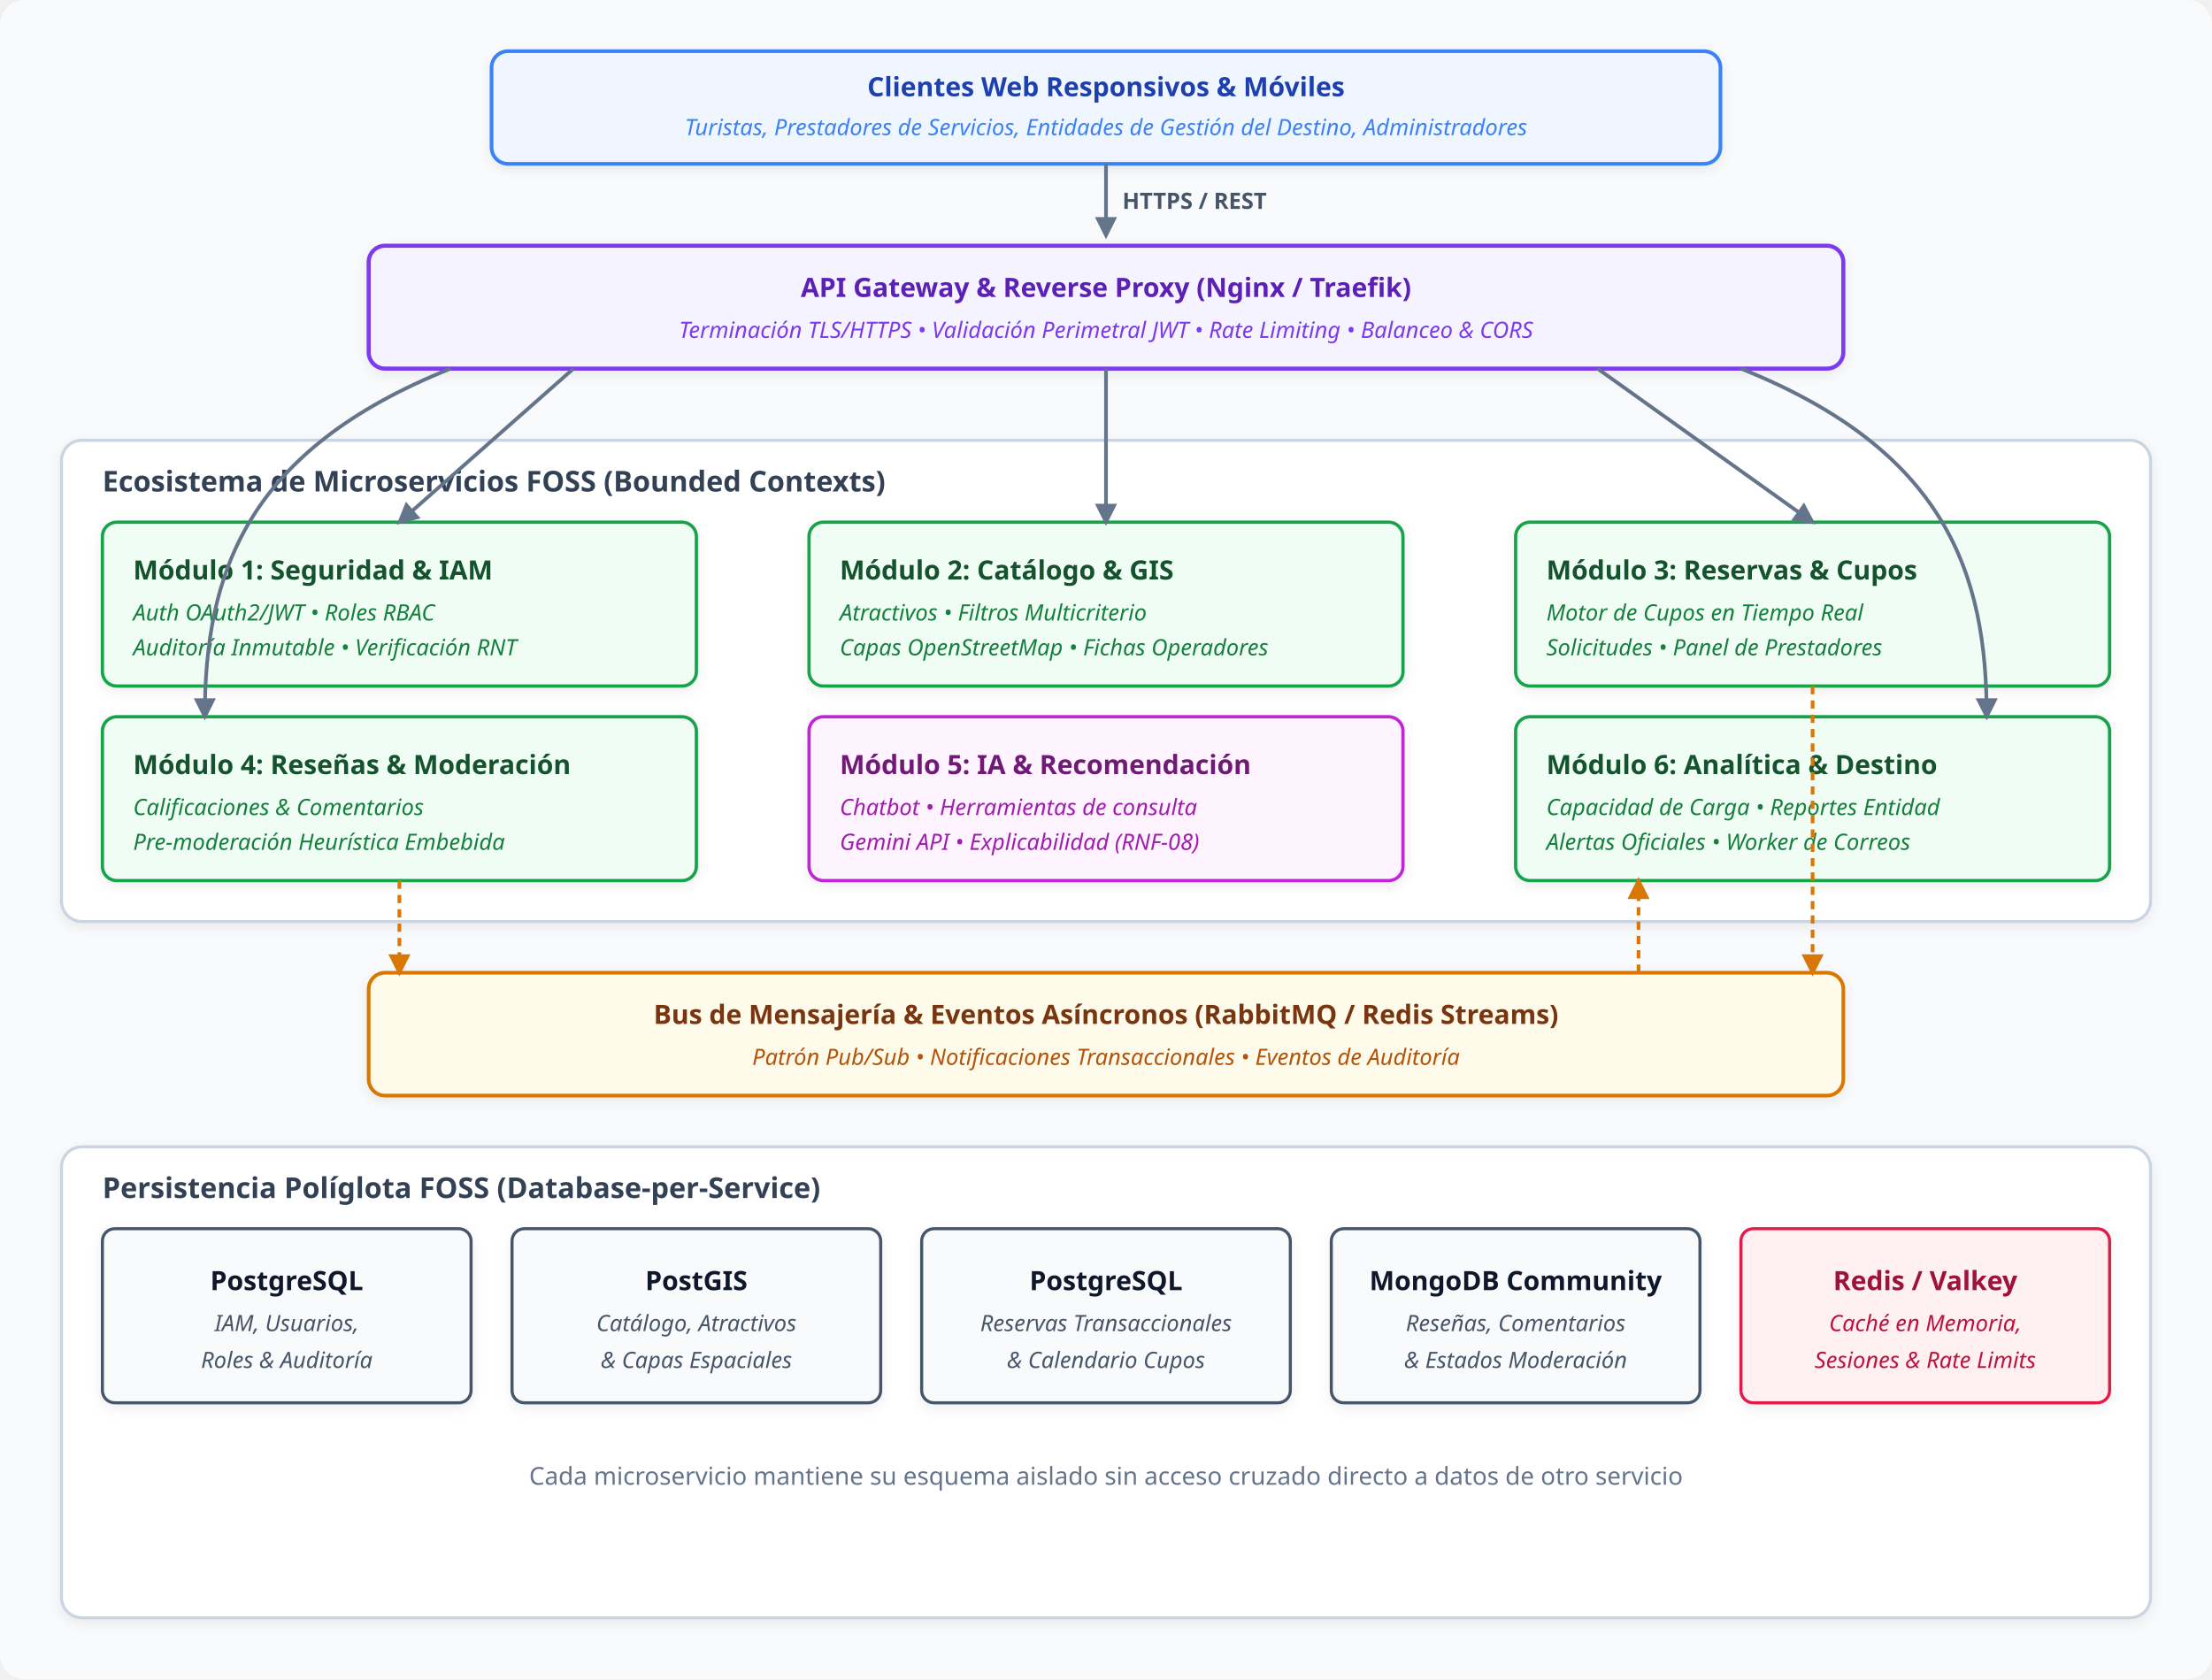
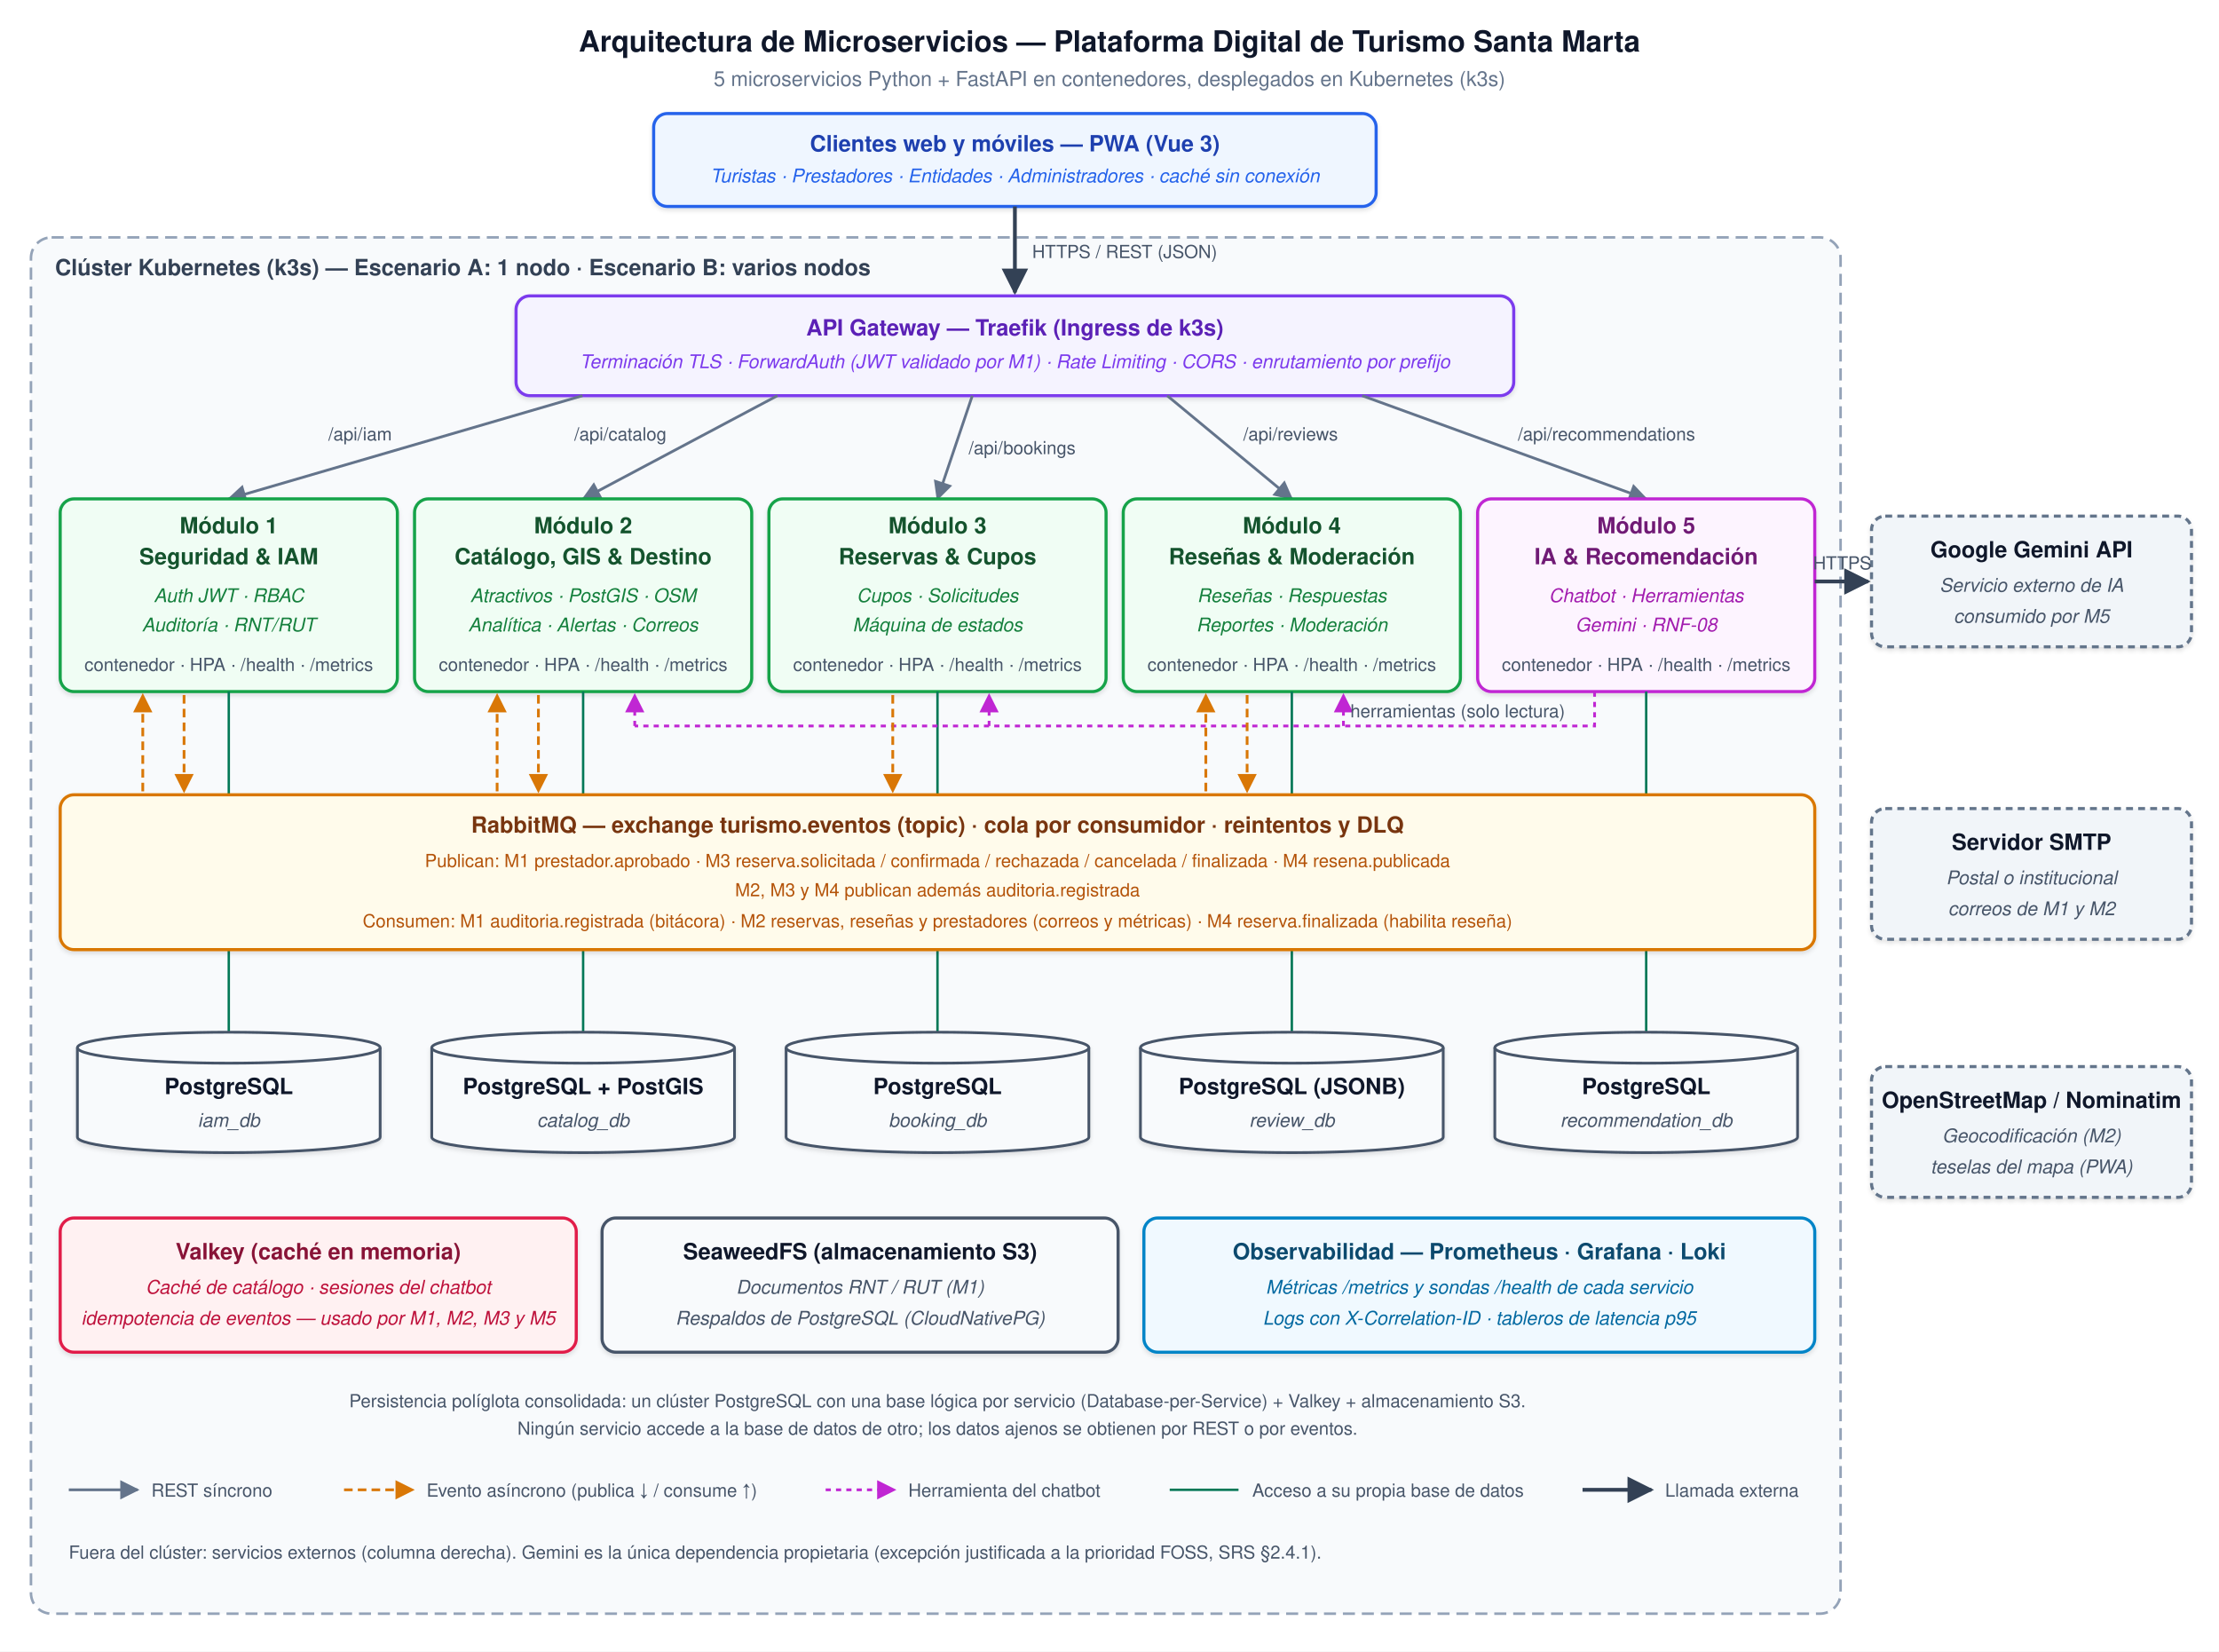
- <svg xmlns="http://www.w3.org/2000/svg" viewBox="0 0 1080 820" width="100%" height="100%">
+ <svg xmlns="http://www.w3.org/2000/svg" viewBox="0 0 1290 960" width="100%" height="100%">
  <defs>
    <style>
-       .title { font-family: 'Segoe UI', -apple-system, sans-serif; font-size: 16px; font-weight: bold; fill: #0f172a; }
-       .subtitle { font-family: 'Segoe UI', sans-serif; font-size: 12px; fill: #64748b; }
-       .node-title { font-family: 'Segoe UI', sans-serif; font-size: 13px; font-weight: bold; }
-       .node-desc { font-family: 'Segoe UI', sans-serif; font-size: 11px; font-style: italic; }
-       .group-title { font-family: 'Segoe UI', sans-serif; font-size: 14px; font-weight: bold; }
-       .wire { stroke: #64748b; stroke-width: 1.8; fill: none; }
-       .wire-event { stroke: #d97706; stroke-width: 1.8; stroke-dasharray: 4,3; fill: none; }
-       .wire-db { stroke: #047857; stroke-width: 1.5; fill: none; }
-     </style>
-     <filter id="shadow2" x="-2%" y="-3%" width="104%" height="108%" filterUnits="userSpaceOnUse">
-       <feDropShadow dx="0" dy="2" stdDeviation="3" flood-color="#000" flood-opacity="0.07" />
+     .title { font-family: 'Segoe UI', -apple-system, Helvetica, Arial, sans-serif; font-size: 17px; font-weight: bold; fill: #0f172a; }
+     .sub { font-family: 'Segoe UI', -apple-system, Helvetica, Arial, sans-serif; font-size: 12px; fill: #64748b; }
+     .nt { font-family: 'Segoe UI', -apple-system, Helvetica, Arial, sans-serif; font-size: 13px; font-weight: bold; }
+     .nd { font-family: 'Segoe UI', -apple-system, Helvetica, Arial, sans-serif; font-size: 11px; font-style: italic; }
+     .gt { font-family: 'Segoe UI', -apple-system, Helvetica, Arial, sans-serif; font-size: 13px; font-weight: bold; fill: #334155; }
+     .lbl { font-family: 'Segoe UI', -apple-system, Helvetica, Arial, sans-serif; font-size: 10.5px; fill: #475569; }
+     .lev { font-family: 'Segoe UI', -apple-system, Helvetica, Arial, sans-serif; font-size: 10.5px; fill: #b45309; }
+     .ci { font-family: 'Segoe UI', -apple-system, Helvetica, Arial, sans-serif; font-size: 12px; }
+     .ct { font-family: 'Segoe UI', -apple-system, Helvetica, Arial, sans-serif; font-size: 14px; font-weight: bold; }
+     .wire { stroke: #64748b; stroke-width: 1.6; fill: none; }
+     .wdb { stroke: #047857; stroke-width: 1.4; fill: none; }
+     .wev { stroke: #d97706; stroke-width: 1.6; stroke-dasharray: 5,3; fill: none; }
+     .wai { stroke: #c026d3; stroke-width: 1.6; stroke-dasharray: 3,3; fill: none; }
+     .wext { stroke: #334155; stroke-width: 2.2; fill: none; }
+   </style>
+     <filter id="sh" x="-5%" y="-5%" width="110%" height="120%">
+       <feDropShadow dx="0" dy="1.5" stdDeviation="1.5" flood-opacity="0.12" />
    </filter>
-     <marker id="arrow" markerWidth="6" markerHeight="6" refX="5" refY="3" orient="auto">
-       <polygon points="0 0, 6 3, 0 6" fill="#64748b" />
+     <marker id="a" viewBox="0 0 10 10" refX="9" refY="5" markerWidth="7" markerHeight="7" orient="auto-start-reverse">
+       <path d="M0,0 L10,5 L0,10 z" fill="#64748b" />
    </marker>
-     <marker id="arrow-event" markerWidth="6" markerHeight="6" refX="5" refY="3" orient="auto">
-       <polygon points="0 0, 6 3, 0 6" fill="#d97706" />
+     <marker id="ae" viewBox="0 0 10 10" refX="9" refY="5" markerWidth="7" markerHeight="7" orient="auto-start-reverse">
+       <path d="M0,0 L10,5 L0,10 z" fill="#d97706" />
+     </marker>
+     <marker id="ai" viewBox="0 0 10 10" refX="9" refY="5" markerWidth="7" markerHeight="7" orient="auto-start-reverse">
+       <path d="M0,0 L10,5 L0,10 z" fill="#c026d3" />
+     </marker>
+     <marker id="ax" viewBox="0 0 10 10" refX="9" refY="5" markerWidth="7" markerHeight="7" orient="auto-start-reverse">
+       <path d="M0,0 L10,5 L0,10 z" fill="#334155" />
    </marker>
  </defs>
-   <rect width="1080" height="820" fill="#f8fafc" rx="12" />
-   <rect x="240" y="25" width="600" height="55" rx="8" fill="#eff6ff" stroke="#3b82f6" stroke-width="1.8" filter="url(#shadow2)" />
-   <text x="540" y="47" text-anchor="middle" class="node-title" fill="#1e40af">Clientes Web Responsivos &amp; Móviles</text>
-   <text x="540" y="66" text-anchor="middle" class="node-desc" fill="#3b82f6">Turistas, Prestadores de Servicios, Entidades de Gestión del Destino, Administradores</text>
-   <path d="M 540 80 L 540 115" class="wire" marker-end="url(#arrow)" />
-   <text x="548" y="102" font-family="'Segoe UI', sans-serif" font-size="11px" font-weight="bold" fill="#475569">HTTPS / REST</text>
-   <rect x="180" y="120" width="720" height="60" rx="8" fill="#f5f3ff" stroke="#7c3aed" stroke-width="2" filter="url(#shadow2)" />
-   <text x="540" y="145" text-anchor="middle" class="node-title" fill="#5b21b6">API Gateway &amp; Reverse Proxy (Nginx / Traefik)</text>
-   <text x="540" y="165" text-anchor="middle" class="node-desc" fill="#7c3aed">Terminación TLS/HTTPS • Validación Perimetral JWT • Rate Limiting • Balanceo &amp; CORS</text>
-   <rect x="30" y="215" width="1020" height="235" rx="10" fill="#ffffff" stroke="#cbd5e1" stroke-width="1.5" filter="url(#shadow2)" />
-   <text x="50" y="240" class="group-title" fill="#334155">Ecosistema de Microservicios FOSS (Bounded Contexts)</text>
-   <g transform="translate(50, 255)">
-     <rect width="290" height="80" rx="7" fill="#f0fdf4" stroke="#16a34a" stroke-width="1.6" filter="url(#shadow2)" />
-     <text x="15" y="28" class="node-title" fill="#14532d">Módulo 1: Seguridad &amp; IAM</text>
-     <text x="15" y="48" class="node-desc" fill="#15803d">Auth OAuth2/JWT • Roles RBAC</text>
-     <text x="15" y="65" class="node-desc" fill="#15803d">Auditoría Inmutable • Verificación RNT</text>
-   </g>
-   <g transform="translate(395, 255)">
-     <rect width="290" height="80" rx="7" fill="#f0fdf4" stroke="#16a34a" stroke-width="1.6" filter="url(#shadow2)" />
-     <text x="15" y="28" class="node-title" fill="#14532d">Módulo 2: Catálogo &amp; GIS</text>
-     <text x="15" y="48" class="node-desc" fill="#15803d">Atractivos • Filtros Multicriterio</text>
-     <text x="15" y="65" class="node-desc" fill="#15803d">Capas OpenStreetMap • Fichas Operadores</text>
-   </g>
-   <g transform="translate(740, 255)">
-     <rect width="290" height="80" rx="7" fill="#f0fdf4" stroke="#16a34a" stroke-width="1.6" filter="url(#shadow2)" />
-     <text x="15" y="28" class="node-title" fill="#14532d">Módulo 3: Reservas &amp; Cupos</text>
-     <text x="15" y="48" class="node-desc" fill="#15803d">Motor de Cupos en Tiempo Real</text>
-     <text x="15" y="65" class="node-desc" fill="#15803d">Solicitudes • Panel de Prestadores</text>
-   </g>
-   <g transform="translate(50, 350)">
-     <rect width="290" height="80" rx="7" fill="#f0fdf4" stroke="#16a34a" stroke-width="1.6" filter="url(#shadow2)" />
-     <text x="15" y="28" class="node-title" fill="#14532d">Módulo 4: Reseñas &amp; Moderación</text>
-     <text x="15" y="48" class="node-desc" fill="#15803d">Calificaciones &amp; Comentarios</text>
-     <text x="15" y="65" class="node-desc" fill="#15803d">Pre-moderación Heurística Embebida</text>
-   </g>
-   <g transform="translate(395, 350)">
-     <rect width="290" height="80" rx="7" fill="#fdf4ff" stroke="#c026d3" stroke-width="1.6" filter="url(#shadow2)" />
-     <text x="15" y="28" class="node-title" fill="#701a75">Módulo 5: IA &amp; Recomendación</text>
-     <text x="15" y="48" class="node-desc" fill="#a21caf">Chatbot • Herramientas de consulta</text>
-     <text x="15" y="65" class="node-desc" fill="#a21caf">Gemini API • Explicabilidad (RNF-08)</text>
-   </g>
-   <g transform="translate(740, 350)">
-     <rect width="290" height="80" rx="7" fill="#f0fdf4" stroke="#16a34a" stroke-width="1.6" filter="url(#shadow2)" />
-     <text x="15" y="28" class="node-title" fill="#14532d">Módulo 6: Analítica &amp; Destino</text>
-     <text x="15" y="48" class="node-desc" fill="#15803d">Capacidad de Carga • Reportes Entidad</text>
-     <text x="15" y="65" class="node-desc" fill="#15803d">Alertas Oficiales • Worker de Correos</text>
-   </g>
-   <path d="M 280 180 L 195 255" class="wire" marker-end="url(#arrow)" />
-   <path d="M 540 180 L 540 255" class="wire" marker-end="url(#arrow)" />
-   <path d="M 780 180 L 885 255" class="wire" marker-end="url(#arrow)" />
-   <path d="M 220 180 C 120 220, 100 280, 100 350" class="wire" marker-end="url(#arrow)" />
-   <path d="M 850 180 C 950 220, 970 280, 970 350" class="wire" marker-end="url(#arrow)" />
-   <rect x="180" y="475" width="720" height="60" rx="8" fill="#fffbeb" stroke="#d97706" stroke-width="1.8" filter="url(#shadow2)" />
-   <text x="540" y="500" text-anchor="middle" class="node-title" fill="#78350f">Bus de Mensajería &amp; Eventos Asíncronos (RabbitMQ / Redis Streams)</text>
-   <text x="540" y="520" text-anchor="middle" class="node-desc" fill="#b45309">Patrón Pub/Sub • Notificaciones Transaccionales • Eventos de Auditoría</text>
-   <path d="M 885 335 L 885 475" class="wire-event" marker-end="url(#arrow-event)" />
-   <path d="M 195 430 L 195 475" class="wire-event" marker-end="url(#arrow-event)" />
-   <path d="M 800 475 L 800 430" class="wire-event" marker-end="url(#arrow-event)" />
-   <rect x="30" y="560" width="1020" height="230" rx="10" fill="#ffffff" stroke="#cbd5e1" stroke-width="1.5" filter="url(#shadow2)" />
-   <text x="50" y="585" class="group-title" fill="#334155">Persistencia Políglota FOSS (Database-per-Service)</text>
-   <g transform="translate(50, 600)">
-     <rect width="180" height="85" rx="6" fill="#f8fafc" stroke="#475569" stroke-width="1.5" filter="url(#shadow2)" />
-     <text x="90" y="30" text-anchor="middle" class="node-title" fill="#0f172a">PostgreSQL</text>
-     <text x="90" y="50" text-anchor="middle" class="node-desc" fill="#475569">IAM, Usuarios,</text>
-     <text x="90" y="68" text-anchor="middle" class="node-desc" fill="#475569">Roles &amp; Auditoría</text>
-   </g>
-   <g transform="translate(250, 600)">
-     <rect width="180" height="85" rx="6" fill="#f8fafc" stroke="#475569" stroke-width="1.5" filter="url(#shadow2)" />
-     <text x="90" y="30" text-anchor="middle" class="node-title" fill="#0f172a">PostGIS</text>
-     <text x="90" y="50" text-anchor="middle" class="node-desc" fill="#475569">Catálogo, Atractivos</text>
-     <text x="90" y="68" text-anchor="middle" class="node-desc" fill="#475569">&amp; Capas Espaciales</text>
-   </g>
-   <g transform="translate(450, 600)">
-     <rect width="180" height="85" rx="6" fill="#f8fafc" stroke="#475569" stroke-width="1.5" filter="url(#shadow2)" />
-     <text x="90" y="30" text-anchor="middle" class="node-title" fill="#0f172a">PostgreSQL</text>
-     <text x="90" y="50" text-anchor="middle" class="node-desc" fill="#475569">Reservas Transaccionales</text>
-     <text x="90" y="68" text-anchor="middle" class="node-desc" fill="#475569">&amp; Calendario Cupos</text>
-   </g>
-   <g transform="translate(650, 600)">
-     <rect width="180" height="85" rx="6" fill="#f8fafc" stroke="#475569" stroke-width="1.5" filter="url(#shadow2)" />
-     <text x="90" y="30" text-anchor="middle" class="node-title" fill="#0f172a">MongoDB Community</text>
-     <text x="90" y="50" text-anchor="middle" class="node-desc" fill="#475569">Reseñas, Comentarios</text>
-     <text x="90" y="68" text-anchor="middle" class="node-desc" fill="#475569">&amp; Estados Moderación</text>
-   </g>
-   <g transform="translate(850, 600)">
-     <rect width="180" height="85" rx="6" fill="#fff1f2" stroke="#e11d48" stroke-width="1.5" filter="url(#shadow2)" />
-     <text x="90" y="30" text-anchor="middle" class="node-title" fill="#9f1239">Redis / Valkey</text>
-     <text x="90" y="50" text-anchor="middle" class="node-desc" fill="#be123c">Caché en Memoria,</text>
-     <text x="90" y="68" text-anchor="middle" class="node-desc" fill="#be123c">Sesiones &amp; Rate Limits</text>
-   </g>
-   <text x="540" y="725" text-anchor="middle" font-family="'Segoe UI', sans-serif" font-size="12px" fill="#64748b">Cada microservicio mantiene su esquema aislado sin acceso cruzado directo a datos de otro servicio</text>
+   <rect width="1290" height="960" fill="#ffffff" />
+   <text x="645" y="30" class="title" text-anchor="middle">Arquitectura de Microservicios — Plataforma Digital de Turismo Santa Marta</text>
+   <text x="645" y="50" class="sub" text-anchor="middle">5 microservicios Python + FastAPI en contenedores, desplegados en Kubernetes (k3s)</text>
+   <rect x="380" y="66" width="420" height="54" rx="8" fill="#eff6ff" stroke="#2563eb" stroke-width="1.8" filter="url(#sh)" />
+   <text x="590" y="88" class="nt" text-anchor="middle" fill="#1e40af">Clientes web y móviles — PWA (Vue 3)</text>
+   <text x="590" y="106" class="nd" text-anchor="middle" fill="#2563eb">Turistas · Prestadores · Entidades · Administradores · caché sin conexión</text>
+   <rect x="18" y="138" width="1052" height="800" rx="12" fill="#f8fafc" stroke="#94a3b8" stroke-width="1.5" stroke-dasharray="7,4" />
+   <text x="32" y="160" class="gt" text-anchor="start">Clúster Kubernetes (k3s) — Escenario A: 1 nodo · Escenario B: varios nodos</text>
+   <path d="M 590 120 L 590 170" class="wext" marker-end="url(#ax)" />
+   <text x="600" y="150" class="lbl" text-anchor="start">HTTPS / REST (JSON)</text>
+   <rect x="300" y="172" width="580" height="58" rx="8" fill="#f5f3ff" stroke="#7c3aed" stroke-width="1.8" filter="url(#sh)" />
+   <text x="590" y="195" class="nt" text-anchor="middle" fill="#5b21b6">API Gateway — Traefik (Ingress de k3s)</text>
+   <text x="590" y="214" class="nd" text-anchor="middle" fill="#7c3aed">Terminación TLS · ForwardAuth (JWT validado por M1) · Rate Limiting · CORS · enrutamiento por prefijo</text>
+   <path d="M 338.65 230 L 133.0 290" class="wire" marker-end="url(#a)" />
+   <text x="227.825" y="256.0" class="lbl" text-anchor="end">/api/iam</text>
+   <rect x="35" y="290" width="196" height="112" rx="8" fill="#f0fdf4" stroke="#16a34a" stroke-width="1.8" filter="url(#sh)" />
+   <text x="133.0" y="310" class="nt" text-anchor="middle" fill="#14532d">Módulo 1</text>
+   <text x="133.0" y="328" class="nt" text-anchor="middle" fill="#14532d">Seguridad &amp; IAM</text>
+   <text x="133.0" y="350" class="nd" text-anchor="middle" fill="#15803d">Auth JWT · RBAC</text>
+   <text x="133.0" y="367" class="nd" text-anchor="middle" fill="#15803d">Auditoría · RNT/RUT</text>
+   <text x="133.0" y="390" class="lbl" text-anchor="middle">contenedor · HPA · /health · /metrics</text>
+   <path d="M 451.95 230 L 339.0 290" class="wire" marker-end="url(#a)" />
+   <text x="387.475" y="256.0" class="lbl" text-anchor="end">/api/catalog</text>
+   <rect x="241" y="290" width="196" height="112" rx="8" fill="#f0fdf4" stroke="#16a34a" stroke-width="1.8" filter="url(#sh)" />
+   <text x="339.0" y="310" class="nt" text-anchor="middle" fill="#14532d">Módulo 2</text>
+   <text x="339.0" y="328" class="nt" text-anchor="middle" fill="#14532d">Catálogo, GIS &amp; Destino</text>
+   <text x="339.0" y="350" class="nd" text-anchor="middle" fill="#15803d">Atractivos · PostGIS · OSM</text>
+   <text x="339.0" y="367" class="nd" text-anchor="middle" fill="#15803d">Analítica · Alertas · Correos</text>
+   <text x="339.0" y="390" class="lbl" text-anchor="middle">contenedor · HPA · /health · /metrics</text>
+   <path d="M 565.25 230 L 545.0 290" class="wire" marker-end="url(#a)" />
+   <text x="563.125" y="264.0" class="lbl" text-anchor="start">/api/bookings</text>
+   <rect x="447" y="290" width="196" height="112" rx="8" fill="#f0fdf4" stroke="#16a34a" stroke-width="1.8" filter="url(#sh)" />
+   <text x="545.0" y="310" class="nt" text-anchor="middle" fill="#14532d">Módulo 3</text>
+   <text x="545.0" y="328" class="nt" text-anchor="middle" fill="#14532d">Reservas &amp; Cupos</text>
+   <text x="545.0" y="350" class="nd" text-anchor="middle" fill="#15803d">Cupos · Solicitudes</text>
+   <text x="545.0" y="367" class="nd" text-anchor="middle" fill="#15803d">Máquina de estados</text>
+   <text x="545.0" y="390" class="lbl" text-anchor="middle">contenedor · HPA · /health · /metrics</text>
+   <path d="M 678.55 230 L 751.0 290" class="wire" marker-end="url(#a)" />
+   <text x="722.775" y="256.0" class="lbl" text-anchor="start">/api/reviews</text>
+   <rect x="653" y="290" width="196" height="112" rx="8" fill="#f0fdf4" stroke="#16a34a" stroke-width="1.8" filter="url(#sh)" />
+   <text x="751.0" y="310" class="nt" text-anchor="middle" fill="#14532d">Módulo 4</text>
+   <text x="751.0" y="328" class="nt" text-anchor="middle" fill="#14532d">Reseñas &amp; Moderación</text>
+   <text x="751.0" y="350" class="nd" text-anchor="middle" fill="#15803d">Reseñas · Respuestas</text>
+   <text x="751.0" y="367" class="nd" text-anchor="middle" fill="#15803d">Reportes · Moderación</text>
+   <text x="751.0" y="390" class="lbl" text-anchor="middle">contenedor · HPA · /health · /metrics</text>
+   <path d="M 791.85 230 L 957.0 290" class="wire" marker-end="url(#a)" />
+   <text x="882.425" y="256.0" class="lbl" text-anchor="start">/api/recommendations</text>
+   <rect x="859" y="290" width="196" height="112" rx="8" fill="#fdf4ff" stroke="#c026d3" stroke-width="1.8" filter="url(#sh)" />
+   <text x="957.0" y="310" class="nt" text-anchor="middle" fill="#701a75">Módulo 5</text>
+   <text x="957.0" y="328" class="nt" text-anchor="middle" fill="#701a75">IA &amp; Recomendación</text>
+   <text x="957.0" y="350" class="nd" text-anchor="middle" fill="#a21caf">Chatbot · Herramientas</text>
+   <text x="957.0" y="367" class="nd" text-anchor="middle" fill="#a21caf">Gemini · RNF-08</text>
+   <text x="957.0" y="390" class="lbl" text-anchor="middle">contenedor · HPA · /health · /metrics</text>
+   <path d="M 133.0 402 L 133.0 600" class="wdb" />
+   <path d="M 339.0 402 L 339.0 600" class="wdb" />
+   <path d="M 545.0 402 L 545.0 600" class="wdb" />
+   <path d="M 751.0 402 L 751.0 600" class="wdb" />
+   <path d="M 957.0 402 L 957.0 600" class="wdb" />
+   <path d="M 927.0 402 L 927.0 422 L 369.0 422" class="wai" />
+   <path d="M 369.0 422 L 369.0 404" class="wai" marker-end="url(#ai)" />
+   <path d="M 575.0 422 L 575.0 404" class="wai" marker-end="url(#ai)" />
+   <path d="M 781.0 422 L 781.0 404" class="wai" marker-end="url(#ai)" />
+   <text x="785.0" y="417" class="lbl" text-anchor="start" fill="#a21caf">herramientas (solo lectura)</text>
+   <rect x="35" y="462" width="1020" height="90" rx="8" fill="#fffbeb" stroke="#d97706" stroke-width="1.8" filter="url(#sh)" />
+   <text x="545" y="484" class="nt" text-anchor="middle" fill="#78350f">RabbitMQ — exchange turismo.eventos (topic) · cola por consumidor · reintentos y DLQ</text>
+   <text x="545" y="504" class="lev" text-anchor="middle">Publican: M1 prestador.aprobado · M3 reserva.solicitada / confirmada / rechazada / cancelada / finalizada · M4 resena.publicada</text>
+   <text x="545" y="521" class="lev" text-anchor="middle">M2, M3 y M4 publican además auditoria.registrada</text>
+   <text x="545" y="539" class="lev" text-anchor="middle">Consumen: M1 auditoria.registrada (bitácora) · M2 reservas, reseñas y prestadores (correos y métricas) · M4 reserva.finalizada (habilita reseña)</text>
+   <path d="M 107.0 404 L 107.0 460" class="wev" marker-end="url(#ae)" />
+   <path d="M 83.0 460 L 83.0 404" class="wev" marker-end="url(#ae)" />
+   <path d="M 313.0 404 L 313.0 460" class="wev" marker-end="url(#ae)" />
+   <path d="M 289.0 460 L 289.0 404" class="wev" marker-end="url(#ae)" />
+   <path d="M 519.0 404 L 519.0 460" class="wev" marker-end="url(#ae)" />
+   <path d="M 725.0 404 L 725.0 460" class="wev" marker-end="url(#ae)" />
+   <path d="M 701.0 460 L 701.0 404" class="wev" marker-end="url(#ae)" />
+   <path d="M 45.0 609 A 88.0 9 0 0 1 221.0 609 L 221.0 661 A 88.0 9 0 0 1 45.0 661 Z" fill="#f8fafc" stroke="#475569" stroke-width="1.6" filter="url(#sh)" />
+   <path d="M 45.0 609 A 88.0 9 0 0 0 221.0 609" fill="none" stroke="#475569" stroke-width="1.6" />
+   <text x="133.0" y="636" class="nt" text-anchor="middle" fill="#0f172a">PostgreSQL</text>
+   <text x="133.0" y="655" class="nd" text-anchor="middle" fill="#475569">iam_db</text>
+   <path d="M 251.0 609 A 88.0 9 0 0 1 427.0 609 L 427.0 661 A 88.0 9 0 0 1 251.0 661 Z" fill="#f8fafc" stroke="#475569" stroke-width="1.6" filter="url(#sh)" />
+   <path d="M 251.0 609 A 88.0 9 0 0 0 427.0 609" fill="none" stroke="#475569" stroke-width="1.6" />
+   <text x="339.0" y="636" class="nt" text-anchor="middle" fill="#0f172a">PostgreSQL + PostGIS</text>
+   <text x="339.0" y="655" class="nd" text-anchor="middle" fill="#475569">catalog_db</text>
+   <path d="M 457.0 609 A 88.0 9 0 0 1 633.0 609 L 633.0 661 A 88.0 9 0 0 1 457.0 661 Z" fill="#f8fafc" stroke="#475569" stroke-width="1.6" filter="url(#sh)" />
+   <path d="M 457.0 609 A 88.0 9 0 0 0 633.0 609" fill="none" stroke="#475569" stroke-width="1.6" />
+   <text x="545.0" y="636" class="nt" text-anchor="middle" fill="#0f172a">PostgreSQL</text>
+   <text x="545.0" y="655" class="nd" text-anchor="middle" fill="#475569">booking_db</text>
+   <path d="M 663.0 609 A 88.0 9 0 0 1 839.0 609 L 839.0 661 A 88.0 9 0 0 1 663.0 661 Z" fill="#f8fafc" stroke="#475569" stroke-width="1.6" filter="url(#sh)" />
+   <path d="M 663.0 609 A 88.0 9 0 0 0 839.0 609" fill="none" stroke="#475569" stroke-width="1.6" />
+   <text x="751.0" y="636" class="nt" text-anchor="middle" fill="#0f172a">PostgreSQL (JSONB)</text>
+   <text x="751.0" y="655" class="nd" text-anchor="middle" fill="#475569">review_db</text>
+   <path d="M 869.0 609 A 88.0 9 0 0 1 1045.0 609 L 1045.0 661 A 88.0 9 0 0 1 869.0 661 Z" fill="#f8fafc" stroke="#475569" stroke-width="1.6" filter="url(#sh)" />
+   <path d="M 869.0 609 A 88.0 9 0 0 0 1045.0 609" fill="none" stroke="#475569" stroke-width="1.6" />
+   <text x="957.0" y="636" class="nt" text-anchor="middle" fill="#0f172a">PostgreSQL</text>
+   <text x="957.0" y="655" class="nd" text-anchor="middle" fill="#475569">recommendation_db</text>
+   <rect x="35" y="708" width="300" height="78" rx="8" fill="#fff1f2" stroke="#e11d48" stroke-width="1.8" filter="url(#sh)" />
+   <text x="185" y="732" class="nt" text-anchor="middle" fill="#881337">Valkey (caché en memoria)</text>
+   <text x="185" y="752" class="nd" text-anchor="middle" fill="#be123c">Caché de catálogo · sesiones del chatbot</text>
+   <text x="185" y="770" class="nd" text-anchor="middle" fill="#be123c">idempotencia de eventos — usado por M1, M2, M3 y M5</text>
+   <rect x="350" y="708" width="300" height="78" rx="8" fill="#f8fafc" stroke="#475569" stroke-width="1.8" filter="url(#sh)" />
+   <text x="500" y="732" class="nt" text-anchor="middle" fill="#0f172a">SeaweedFS (almacenamiento S3)</text>
+   <text x="500" y="752" class="nd" text-anchor="middle" fill="#475569">Documentos RNT / RUT (M1)</text>
+   <text x="500" y="770" class="nd" text-anchor="middle" fill="#475569">Respaldos de PostgreSQL (CloudNativePG)</text>
+   <rect x="665" y="708" width="390" height="78" rx="8" fill="#f0f9ff" stroke="#0284c7" stroke-width="1.8" filter="url(#sh)" />
+   <text x="860" y="732" class="nt" text-anchor="middle" fill="#0c4a6e">Observabilidad — Prometheus · Grafana · Loki</text>
+   <text x="860" y="752" class="nd" text-anchor="middle" fill="#0369a1">Métricas /metrics y sondas /health de cada servicio</text>
+   <text x="860" y="770" class="nd" text-anchor="middle" fill="#0369a1">Logs con X-Correlation-ID · tableros de latencia p95</text>
+   <text x="545" y="818" class="lbl" text-anchor="middle">Persistencia políglota consolidada: un clúster PostgreSQL con una base lógica por servicio (Database-per-Service) + Valkey + almacenamiento S3.</text>
+   <text x="545" y="834" class="lbl" text-anchor="middle">Ningún servicio accede a la base de datos de otro; los datos ajenos se obtienen por REST o por eventos.</text>
+   <path d="M 40 866 L 80 866" class="wire" marker-end="url(#a)" />
+   <text x="88" y="870" class="lbl" text-anchor="start">REST síncrono</text>
+   <path d="M 200 866 L 240 866" class="wev" marker-end="url(#ae)" />
+   <text x="248" y="870" class="lbl" text-anchor="start">Evento asíncrono (publica ↓ / consume ↑)</text>
+   <path d="M 480 866 L 520 866" class="wai" marker-end="url(#ai)" />
+   <text x="528" y="870" class="lbl" text-anchor="start">Herramienta del chatbot</text>
+   <path d="M 680 866 L 720 866" class="wdb" />
+   <text x="728" y="870" class="lbl" text-anchor="start">Acceso a su propia base de datos</text>
+   <path d="M 920 866 L 960 866" class="wext" marker-end="url(#ax)" />
+   <text x="968" y="870" class="lbl" text-anchor="start">Llamada externa</text>
+   <text x="40" y="906" class="lbl" text-anchor="start">Fuera del clúster: servicios externos (columna derecha). Gemini es la única dependencia propietaria (excepción justificada a la prioridad FOSS, SRS §2.4.1).</text>
+   <rect x="1088" y="300" width="186" height="76" rx="8" fill="#f1f5f9" stroke="#64748b" stroke-width="1.8" stroke-dasharray="4,3" filter="url(#sh)" />
+   <text x="1181" y="324" class="nt" text-anchor="middle" fill="#0f172a">Google Gemini API</text>
+   <text x="1181" y="344" class="nd" text-anchor="middle" fill="#475569">Servicio externo de IA</text>
+   <text x="1181" y="362" class="nd" text-anchor="middle" fill="#475569">consumido por M5</text>
+   <path d="M 1055.0 338 L 1086 338" class="wext" marker-end="url(#ax)" />
+   <text x="1071" y="331" class="lbl" text-anchor="middle">HTTPS</text>
+   <rect x="1088" y="470" width="186" height="76" rx="8" fill="#f1f5f9" stroke="#64748b" stroke-width="1.8" stroke-dasharray="4,3" filter="url(#sh)" />
+   <text x="1181" y="494" class="nt" text-anchor="middle" fill="#0f172a">Servidor SMTP</text>
+   <text x="1181" y="514" class="nd" text-anchor="middle" fill="#475569">Postal o institucional</text>
+   <text x="1181" y="532" class="nd" text-anchor="middle" fill="#475569">correos de M1 y M2</text>
+   <rect x="1088" y="620" width="186" height="76" rx="8" fill="#f1f5f9" stroke="#64748b" stroke-width="1.8" stroke-dasharray="4,3" filter="url(#sh)" />
+   <text x="1181" y="644" class="nt" text-anchor="middle" fill="#0f172a">OpenStreetMap / Nominatim</text>
+   <text x="1181" y="664" class="nd" text-anchor="middle" fill="#475569">Geocodificación (M2)</text>
+   <text x="1181" y="682" class="nd" text-anchor="middle" fill="#475569">teselas del mapa (PWA)</text>
</svg>
